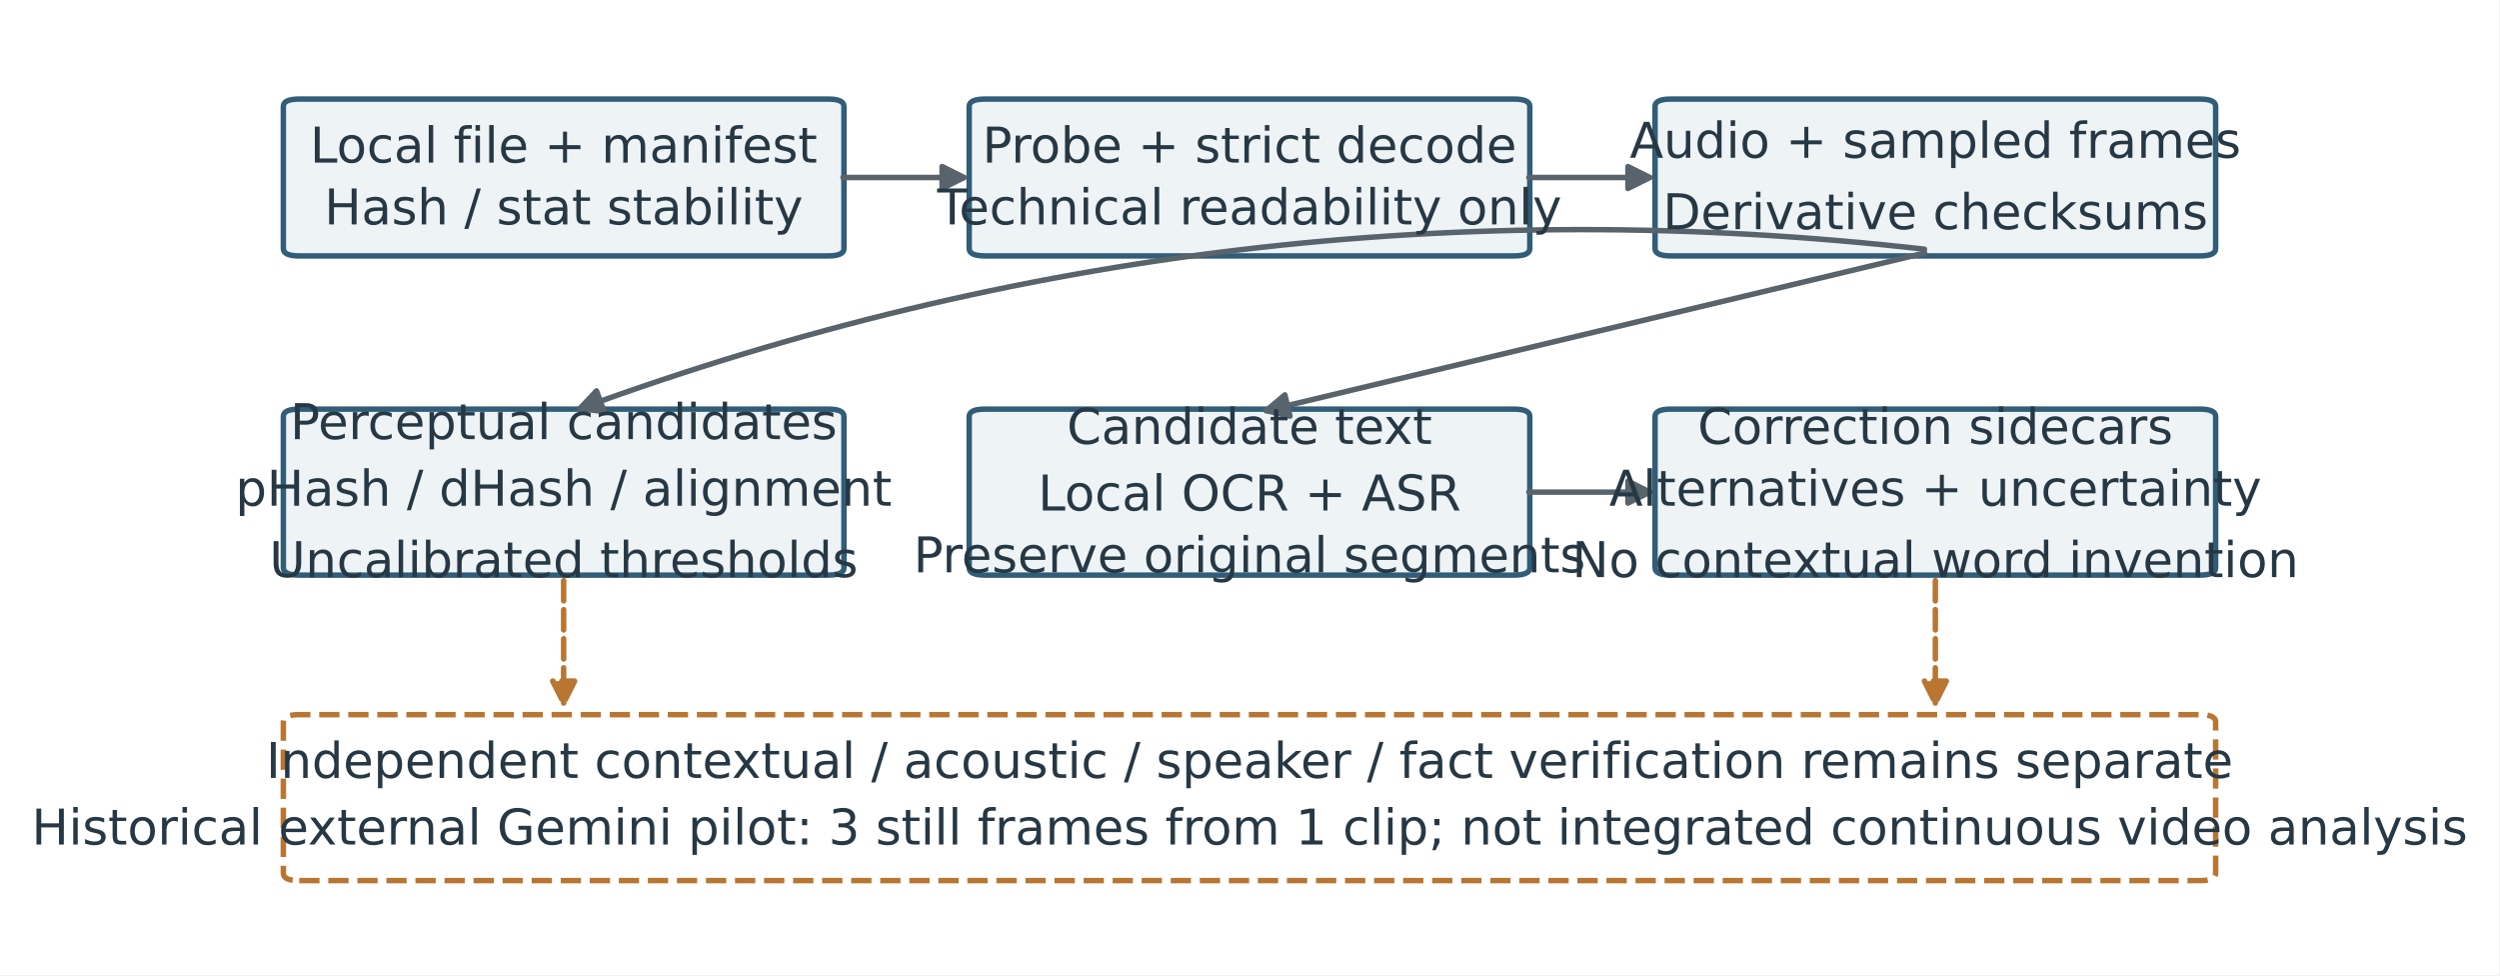
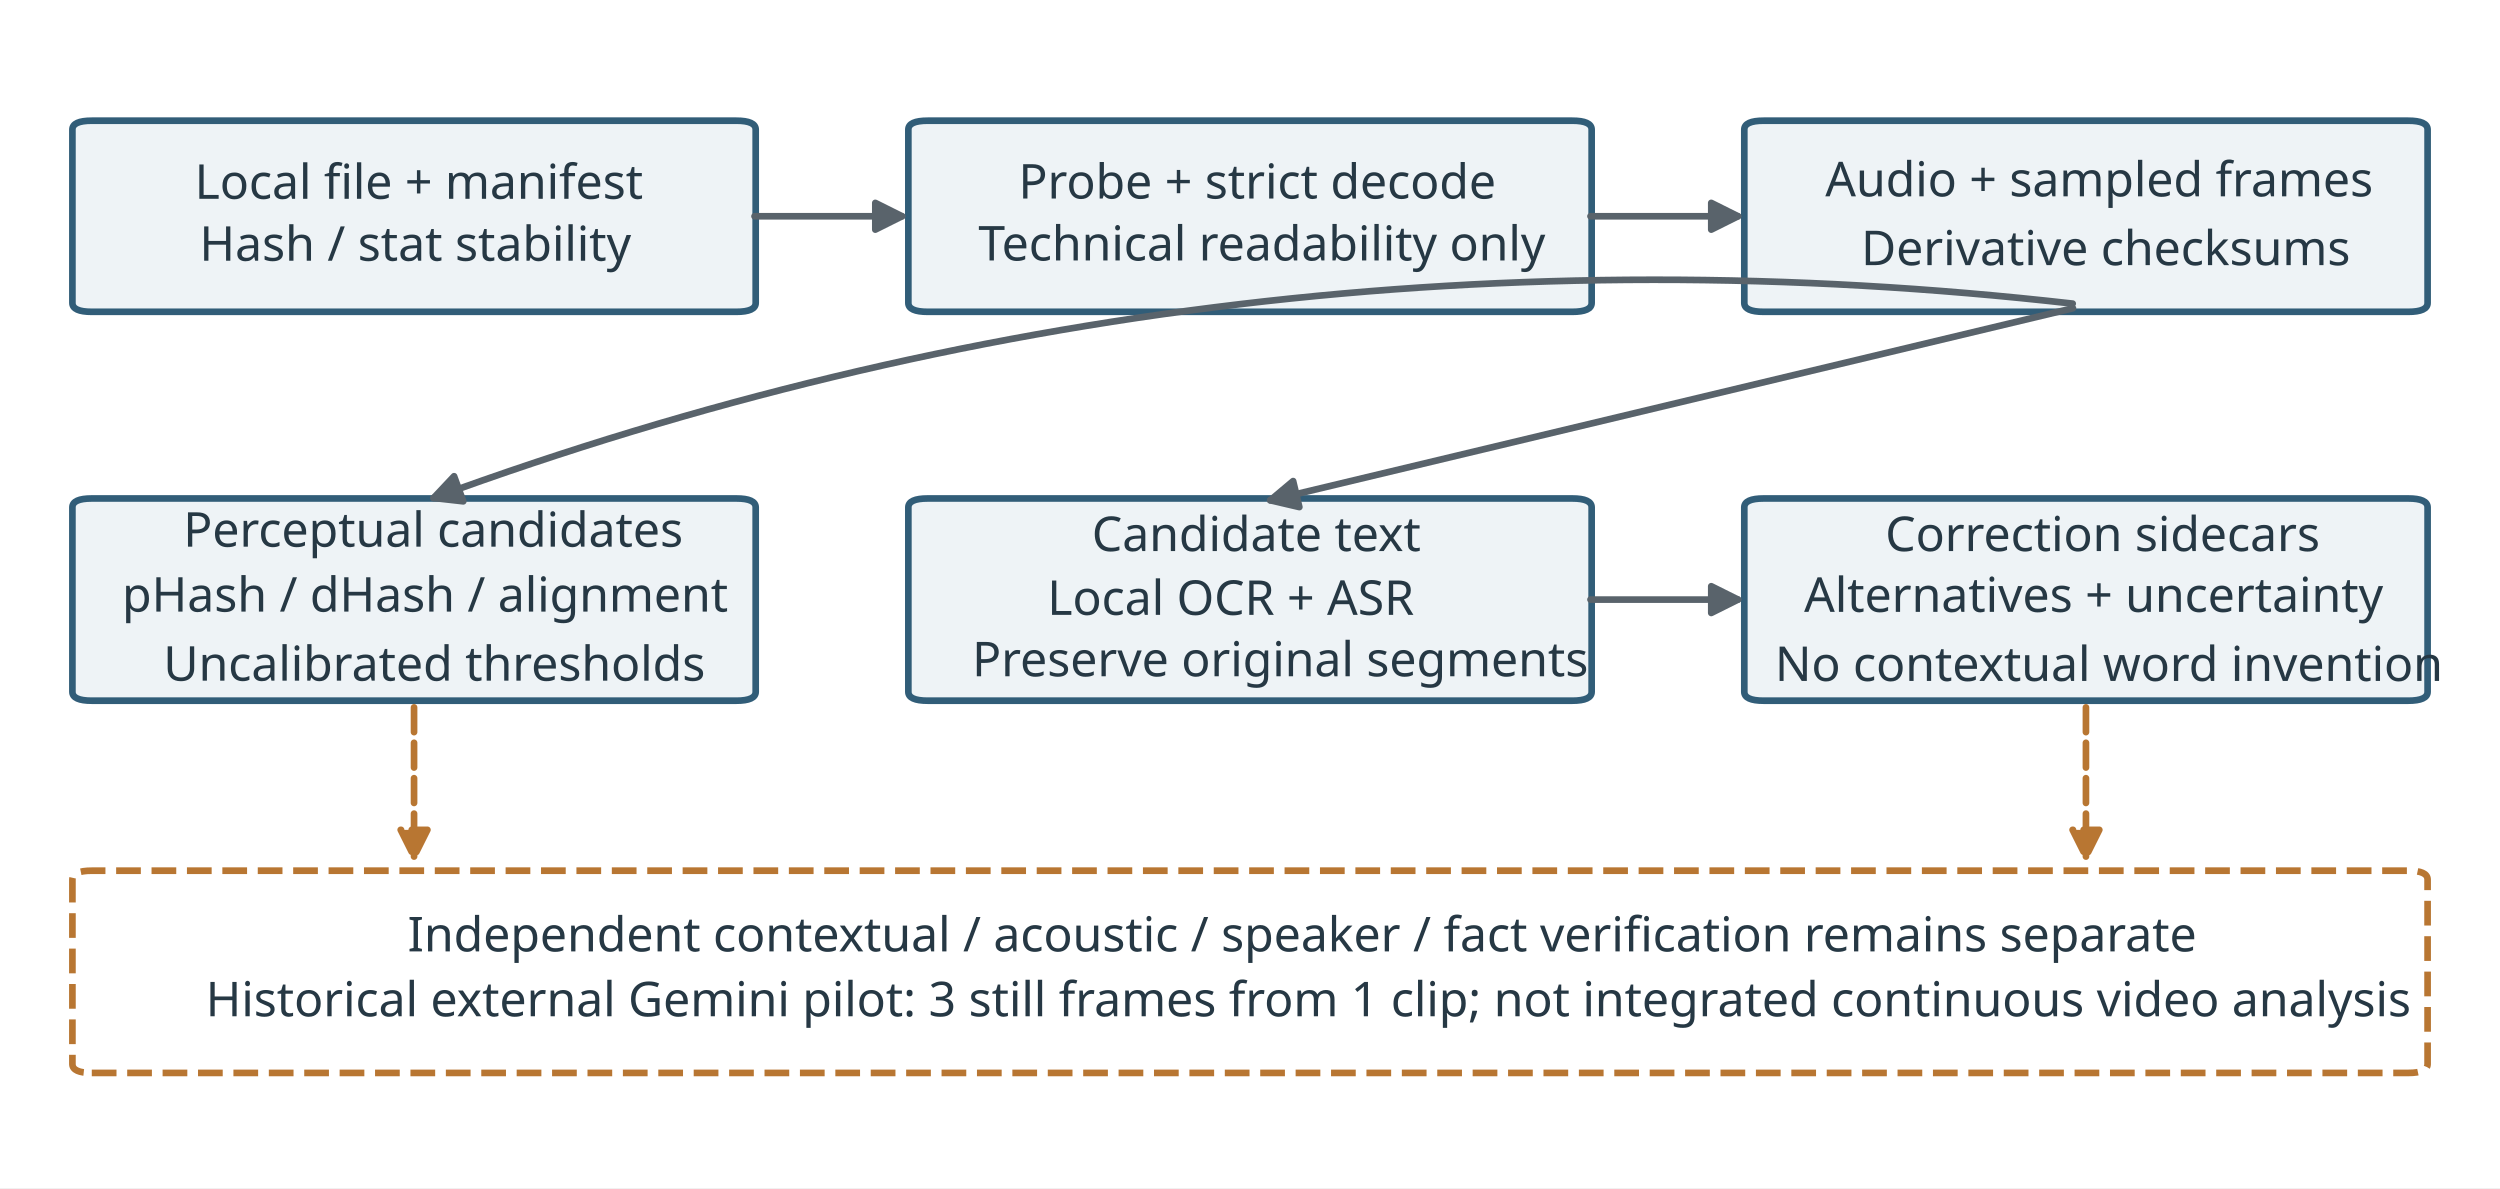
- <svg xmlns="http://www.w3.org/2000/svg" width="455.94pt" height="177.84pt" viewBox="0 0 455.94 177.84" version="1.1">
+ <svg xmlns="http://www.w3.org/2000/svg" width="374.22pt" height="177.84pt" viewBox="0 0 374.22 177.84" version="1.1">
  <defs>
    <style type="text/css">*{stroke-linejoin: round; stroke-linecap: butt}</style>
  </defs>
  <g id="figure_1">
    <g id="patch_1">
-       <path d="M 0 177.84  L 455.94 177.84  L 455.94 -0  L 0 -0  z " style="fill: #ffffff" />
+       <path d="M 0 177.84  L 374.22 177.84  L 374.22 -0  L 0 -0  z " style="fill: #ffffff" />
    </g>
    <g id="axes_1">
      <g id="patch_2">
-         <path d="M 54.599 46.675  L 151.078 46.675  Q 153.979 46.675 153.979 45.344  L 153.979 19.398  Q 153.979 18.068 151.078 18.068  L 54.599 18.068  Q 51.698 18.068 51.698 19.398  L 51.698 45.344  Q 51.698 46.675 54.599 46.675  z " clip-path="url(#p2ef9043a3b)" style="fill: #eef3f6; stroke: #315d78; stroke-linejoin: miter" />
+         <path d="M 13.739 46.675  L 110.218 46.675  Q 113.119 46.675 113.119 45.344  L 113.119 19.398  Q 113.119 18.068 110.218 18.068  L 13.739 18.068  Q 10.838 18.068 10.838 19.398  L 10.838 45.344  Q 10.838 46.675 13.739 46.675  z " clip-path="url(#p95a63cf41b)" style="fill: #eef3f6; stroke: #315d78; stroke-linejoin: miter" />
      </g>
      <g id="patch_3">
-         <path d="M 179.731 46.675  L 276.209 46.675  Q 279.111 46.675 279.111 45.344  L 279.111 19.398  Q 279.111 18.068 276.209 18.068  L 179.731 18.068  Q 176.829 18.068 176.829 19.398  L 176.829 45.344  Q 176.829 46.675 179.731 46.675  z " clip-path="url(#p2ef9043a3b)" style="fill: #eef3f6; stroke: #315d78; stroke-linejoin: miter" />
+         <path d="M 138.871 46.675  L 235.349 46.675  Q 238.251 46.675 238.251 45.344  L 238.251 19.398  Q 238.251 18.068 235.349 18.068  L 138.871 18.068  Q 135.969 18.068 135.969 19.398  L 135.969 45.344  Q 135.969 46.675 138.871 46.675  z " clip-path="url(#p95a63cf41b)" style="fill: #eef3f6; stroke: #315d78; stroke-linejoin: miter" />
      </g>
      <g id="patch_4">
-         <path d="M 304.862 46.675  L 401.341 46.675  Q 404.242 46.675 404.242 45.344  L 404.242 19.398  Q 404.242 18.068 401.341 18.068  L 304.862 18.068  Q 301.961 18.068 301.961 19.398  L 301.961 45.344  Q 301.961 46.675 304.862 46.675  z " clip-path="url(#p2ef9043a3b)" style="fill: #eef3f6; stroke: #315d78; stroke-linejoin: miter" />
+         <path d="M 264.002 46.675  L 360.481 46.675  Q 363.382 46.675 363.382 45.344  L 363.382 19.398  Q 363.382 18.068 360.481 18.068  L 264.002 18.068  Q 261.101 18.068 261.101 19.398  L 261.101 45.344  Q 261.101 46.675 264.002 46.675  z " clip-path="url(#p95a63cf41b)" style="fill: #eef3f6; stroke: #315d78; stroke-linejoin: miter" />
      </g>
      <g id="patch_5">
-         <path d="M 153.805 32.371  Q 165.404 32.371 175.885 32.371  " clip-path="url(#p2ef9043a3b)" style="fill: none; stroke: #59636b; stroke-linecap: round" />
-         <path d="M 171.885 30.371  L 175.885 32.371  L 171.885 34.371  z " clip-path="url(#p2ef9043a3b)" style="fill: #59636b; stroke: #59636b; stroke-linecap: round" />
+         <path d="M 112.945 32.371  Q 124.544 32.371 135.025 32.371  " clip-path="url(#p95a63cf41b)" style="fill: none; stroke: #59636b; stroke-linecap: round" />
+         <path d="M 131.025 30.371  L 135.025 32.371  L 131.025 34.371  z " clip-path="url(#p95a63cf41b)" style="fill: #59636b; stroke: #59636b; stroke-linecap: round" />
      </g>
      <g id="patch_6">
-         <path d="M 278.937 32.371  Q 290.536 32.371 301.016 32.371  " clip-path="url(#p2ef9043a3b)" style="fill: none; stroke: #59636b; stroke-linecap: round" />
-         <path d="M 297.016 30.371  L 301.016 32.371  L 297.016 34.371  z " clip-path="url(#p2ef9043a3b)" style="fill: #59636b; stroke: #59636b; stroke-linecap: round" />
+         <path d="M 238.077 32.371  Q 249.676 32.371 260.156 32.371  " clip-path="url(#p95a63cf41b)" style="fill: none; stroke: #59636b; stroke-linecap: round" />
+         <path d="M 256.156 30.371  L 260.156 32.371  L 256.156 34.371  z " clip-path="url(#p95a63cf41b)" style="fill: #59636b; stroke: #59636b; stroke-linecap: round" />
      </g>
      <g id="patch_7">
-         <path d="M 54.599 104.887  L 151.078 104.887  Q 153.979 104.887 153.979 103.556  L 153.979 75.947  Q 153.979 74.616 151.078 74.616  L 54.599 74.616  Q 51.698 74.616 51.698 75.947  L 51.698 103.556  Q 51.698 104.887 54.599 104.887  z " clip-path="url(#p2ef9043a3b)" style="fill: #eef3f6; stroke: #315d78; stroke-linejoin: miter" />
+         <path d="M 13.739 104.887  L 110.218 104.887  Q 113.119 104.887 113.119 103.556  L 113.119 75.947  Q 113.119 74.616 110.218 74.616  L 13.739 74.616  Q 10.838 74.616 10.838 75.947  L 10.838 103.556  Q 10.838 104.887 13.739 104.887  z " clip-path="url(#p95a63cf41b)" style="fill: #eef3f6; stroke: #315d78; stroke-linejoin: miter" />
      </g>
      <g id="patch_8">
-         <path d="M 179.731 104.887  L 276.209 104.887  Q 279.111 104.887 279.111 103.556  L 279.111 75.947  Q 279.111 74.616 276.209 74.616  L 179.731 74.616  Q 176.829 74.616 176.829 75.947  L 176.829 103.556  Q 176.829 104.887 179.731 104.887  z " clip-path="url(#p2ef9043a3b)" style="fill: #eef3f6; stroke: #315d78; stroke-linejoin: miter" />
+         <path d="M 138.871 104.887  L 235.349 104.887  Q 238.251 104.887 238.251 103.556  L 238.251 75.947  Q 238.251 74.616 235.349 74.616  L 138.871 74.616  Q 135.969 74.616 135.969 75.947  L 135.969 103.556  Q 135.969 104.887 138.871 104.887  z " clip-path="url(#p95a63cf41b)" style="fill: #eef3f6; stroke: #315d78; stroke-linejoin: miter" />
      </g>
      <g id="patch_9">
-         <path d="M 304.862 104.887  L 401.341 104.887  Q 404.242 104.887 404.242 103.556  L 404.242 75.947  Q 404.242 74.616 401.341 74.616  L 304.862 74.616  Q 301.961 74.616 301.961 75.947  L 301.961 103.556  Q 301.961 104.887 304.862 104.887  z " clip-path="url(#p2ef9043a3b)" style="fill: #eef3f6; stroke: #315d78; stroke-linejoin: miter" />
+         <path d="M 264.002 104.887  L 360.481 104.887  Q 363.382 104.887 363.382 103.556  L 363.382 75.947  Q 363.382 74.616 360.481 74.616  L 264.002 74.616  Q 261.101 74.616 261.101 75.947  L 261.101 103.556  Q 261.101 104.887 264.002 104.887  z " clip-path="url(#p95a63cf41b)" style="fill: #eef3f6; stroke: #315d78; stroke-linejoin: miter" />
      </g>
      <g id="patch_10">
-         <path d="M 351.158 46.142  Q 290.536 60.646 231.001 74.889  " clip-path="url(#p2ef9043a3b)" style="fill: none; stroke: #59636b; stroke-linecap: round" />
-         <path d="M 235.357 75.904  L 231.001 74.889  L 234.426 72.013  z " clip-path="url(#p2ef9043a3b)" style="fill: #59636b; stroke: #59636b; stroke-linecap: round" />
+         <path d="M 310.298 46.142  Q 249.676 60.646 190.141 74.889  " clip-path="url(#p95a63cf41b)" style="fill: none; stroke: #59636b; stroke-linecap: round" />
+         <path d="M 194.497 75.904  L 190.141 74.889  L 193.566 72.013  z " clip-path="url(#p95a63cf41b)" style="fill: #59636b; stroke: #59636b; stroke-linecap: round" />
      </g>
      <g id="patch_11">
-         <path d="M 351.118 45.448  Q 224.433 31.073 105.762 74.54  " clip-path="url(#p2ef9043a3b)" style="fill: none; stroke: #59636b; stroke-linecap: round" />
-         <path d="M 110.206 75.042  L 105.762 74.54  L 108.83 71.286  z " clip-path="url(#p2ef9043a3b)" style="fill: #59636b; stroke: #59636b; stroke-linecap: round" />
+         <path d="M 310.258 45.448  Q 183.573 31.073 64.902 74.54  " clip-path="url(#p95a63cf41b)" style="fill: none; stroke: #59636b; stroke-linecap: round" />
+         <path d="M 69.346 75.042  L 64.902 74.54  L 67.97 71.286  z " clip-path="url(#p95a63cf41b)" style="fill: #59636b; stroke: #59636b; stroke-linecap: round" />
      </g>
      <g id="patch_12">
-         <path d="M 278.937 89.752  Q 290.536 89.752 301.016 89.752  " clip-path="url(#p2ef9043a3b)" style="fill: none; stroke: #59636b; stroke-linecap: round" />
-         <path d="M 297.016 87.752  L 301.016 89.752  L 297.016 91.752  z " clip-path="url(#p2ef9043a3b)" style="fill: #59636b; stroke: #59636b; stroke-linecap: round" />
+         <path d="M 238.077 89.752  Q 249.676 89.752 260.156 89.752  " clip-path="url(#p95a63cf41b)" style="fill: none; stroke: #59636b; stroke-linecap: round" />
+         <path d="M 256.156 87.752  L 260.156 89.752  L 256.156 91.752  z " clip-path="url(#p95a63cf41b)" style="fill: #59636b; stroke: #59636b; stroke-linecap: round" />
      </g>
      <g id="patch_13">
-         <path d="M 54.599 160.604  L 401.341 160.604  Q 404.242 160.604 404.242 159.273  L 404.242 131.664  Q 404.242 130.334 401.341 130.334  L 54.599 130.334  Q 51.698 130.334 51.698 131.664  L 51.698 159.273  Q 51.698 160.604 54.599 160.604  z " clip-path="url(#p2ef9043a3b)" style="fill: #ffffff; stroke-dasharray: 3.7,1.6; stroke-dashoffset: 0; stroke: #b87632; stroke-linejoin: miter" />
+         <path d="M 13.739 160.604  L 360.481 160.604  Q 363.382 160.604 363.382 159.273  L 363.382 131.664  Q 363.382 130.334 360.481 130.334  L 13.739 130.334  Q 10.838 130.334 10.838 131.664  L 10.838 159.273  Q 10.838 160.604 13.739 160.604  z " clip-path="url(#p95a63cf41b)" style="fill: #ffffff; stroke-dasharray: 3.7,1.6; stroke-dashoffset: 0; stroke: #b87632; stroke-linejoin: miter" />
      </g>
      <g id="patch_14">
-         <path d="M 102.838 105.889  Q 102.838 117.612 102.838 128.217  " clip-path="url(#p2ef9043a3b)" style="fill: none; stroke-dasharray: 3.7,1.6; stroke-dashoffset: 0; stroke: #b87632; stroke-linecap: round" />
-         <path d="M 104.838 124.217  L 102.838 128.217  L 100.838 124.217  z " clip-path="url(#p2ef9043a3b)" style="fill: #b87632; stroke-dasharray: 3.7,1.6; stroke-dashoffset: 0; stroke: #b87632; stroke-linecap: round" />
+         <path d="M 61.978 105.889  Q 61.978 117.612 61.978 128.217  " clip-path="url(#p95a63cf41b)" style="fill: none; stroke-dasharray: 3.7,1.6; stroke-dashoffset: 0; stroke: #b87632; stroke-linecap: round" />
+         <path d="M 63.978 124.217  L 61.978 128.217  L 59.978 124.217  z " clip-path="url(#p95a63cf41b)" style="fill: #b87632; stroke-dasharray: 3.7,1.6; stroke-dashoffset: 0; stroke: #b87632; stroke-linecap: round" />
      </g>
      <g id="patch_15">
-         <path d="M 353.101 105.889  Q 353.101 117.612 353.101 128.217  " clip-path="url(#p2ef9043a3b)" style="fill: none; stroke-dasharray: 3.7,1.6; stroke-dashoffset: 0; stroke: #b87632; stroke-linecap: round" />
-         <path d="M 355.101 124.217  L 353.101 128.217  L 351.101 124.217  z " clip-path="url(#p2ef9043a3b)" style="fill: #b87632; stroke-dasharray: 3.7,1.6; stroke-dashoffset: 0; stroke: #b87632; stroke-linecap: round" />
+         <path d="M 312.241 105.889  Q 312.241 117.612 312.241 128.217  " clip-path="url(#p95a63cf41b)" style="fill: none; stroke-dasharray: 3.7,1.6; stroke-dashoffset: 0; stroke: #b87632; stroke-linecap: round" />
+         <path d="M 314.241 124.217  L 312.241 128.217  L 310.241 124.217  z " clip-path="url(#p95a63cf41b)" style="fill: #b87632; stroke-dasharray: 3.7,1.6; stroke-dashoffset: 0; stroke: #b87632; stroke-linecap: round" />
      </g>
      <g id="text_1">
-         <text style="font-size: 9px; font-family: 'DejaVu Sans'; fill: #263844" transform="translate(56.5553 29.65151)">Local file + manifest</text>
-         <text style="font-size: 9px; font-family: 'DejaVu Sans'; fill: #263844" transform="translate(59.16319 40.92964)">Hash / stat stability</text>
+         <text style="font-size: 7.2px; font-family: 'CMU Serif'; fill: #263844" transform="translate(29.13525 29.75783)">Local file + manifest</text>
+         <text style="font-size: 7.2px; font-family: 'CMU Serif'; fill: #263844" transform="translate(29.85525 39.0312)">Hash / stat stability</text>
      </g>
      <g id="text_2">
-         <text style="font-size: 9px; font-family: 'DejaVu Sans'; fill: #263844" transform="translate(179.2181 29.65151)">Probe + strict decode</text>
-         <text style="font-size: 9px; font-family: 'DejaVu Sans'; fill: #263844" transform="translate(171.0007 40.92964)">Technical readability only</text>
+         <text style="font-size: 7.2px; font-family: 'CMU Serif'; fill: #263844" transform="translate(152.4527 29.71845)">Probe + strict decode</text>
+         <text style="font-size: 7.2px; font-family: 'CMU Serif'; fill: #263844" transform="translate(146.4463 38.99182)">Technical readability only</text>
      </g>
      <g id="text_3">
-         <text style="font-size: 9px; font-family: 'DejaVu Sans'; fill: #263844" transform="translate(297.3437 28.77964)">Audio + sampled frames</text>
-         <text style="font-size: 9px; font-family: 'DejaVu Sans'; fill: #263844" transform="translate(303.3709 41.80151)">Derivative checksums</text>
+         <text style="font-size: 7.2px; font-family: 'CMU Serif'; fill: #263844" transform="translate(273.2209 29.38995)">Audio + sampled frames</text>
+         <text style="font-size: 7.2px; font-family: 'CMU Serif'; fill: #263844" transform="translate(278.5832 39.69045)">Derivative checksums</text>
      </g>
      <g id="text_4">
-         <text style="font-size: 9px; font-family: 'DejaVu Sans'; fill: #263844" transform="translate(52.92928 80.08504)">Perceptual candidates</text>
-         <text style="font-size: 9px; font-family: 'DejaVu Sans'; fill: #263844" transform="translate(42.96178 92.23504)">pHash / dHash / alignment</text>
-         <text style="font-size: 9px; font-family: 'DejaVu Sans'; fill: #263844" transform="translate(49.14014 105.2569)">Uncalibrated thresholds</text>
+         <text style="font-size: 7.2px; font-family: 'CMU Serif'; fill: #263844" transform="translate(27.43538 81.8316)">Perceptual candidates</text>
+         <text style="font-size: 7.2px; font-family: 'CMU Serif'; fill: #263844" transform="translate(18.27056 91.5516)">pHash / dHash / alignment</text>
+         <text style="font-size: 7.2px; font-family: 'CMU Serif'; fill: #263844" transform="translate(24.45863 101.8909)">Uncalibrated thresholds</text>
      </g>
      <g id="text_5">
-         <text style="font-size: 9px; font-family: 'DejaVu Sans'; fill: #263844" transform="translate(194.6517 80.95691)">Candidate text</text>
-         <text style="font-size: 9px; font-family: 'DejaVu Sans'; fill: #263844" transform="translate(189.3713 93.10691)">Local OCR + ASR</text>
-         <text style="font-size: 9px; font-family: 'DejaVu Sans'; fill: #263844" transform="translate(166.6575 104.385)">Preserve original segments</text>
+         <text style="font-size: 7.2px; font-family: 'CMU Serif'; fill: #263844" transform="translate(163.4361 82.49029)">Candidate text</text>
+         <text style="font-size: 7.2px; font-family: 'CMU Serif'; fill: #263844" transform="translate(156.7732 92.0376)">Local OCR + ASR</text>
+         <text style="font-size: 7.2px; font-family: 'CMU Serif'; fill: #263844" transform="translate(145.5143 101.2288)">Preserve original segments</text>
      </g>
      <g id="text_6">
-         <text style="font-size: 9px; font-family: 'DejaVu Sans'; fill: #263844" transform="translate(309.7447 80.95691)">Correction sidecars</text>
-         <text style="font-size: 9px; font-family: 'DejaVu Sans'; fill: #263844" transform="translate(293.589 92.23504)">Alternatives + uncertainty</text>
-         <text style="font-size: 9px; font-family: 'DejaVu Sans'; fill: #263844" transform="translate(286.8024 105.2569)">No contextual word invention</text>
+         <text style="font-size: 7.2px; font-family: 'CMU Serif'; fill: #263844" transform="translate(282.2023 82.49029)">Correction sidecars</text>
+         <text style="font-size: 7.2px; font-family: 'CMU Serif'; fill: #263844" transform="translate(270.0523 91.59098)">Alternatives + uncertainty</text>
+         <text style="font-size: 7.2px; font-family: 'CMU Serif'; fill: #263844" transform="translate(265.6817 101.9309)">No contextual word invention</text>
      </g>
      <g id="text_7">
-         <text style="font-size: 9px; font-family: 'DejaVu Sans'; fill: #263844" transform="translate(48.53953 141.8772)">Independent contextual / acoustic / speaker / fact verification remains separate</text>
-         <text style="font-size: 9px; font-family: 'DejaVu Sans'; fill: #263844" transform="translate(5.76 154.0272)">Historical external Gemini pilot: 3 still frames from 1 clip; not integrated continuous video analysis</text>
+         <text style="font-size: 7.2px; font-family: 'CMU Serif'; fill: #263844" transform="translate(61.01775 142.4088)">Independent contextual / acoustic / speaker / fact verification remains separate</text>
+         <text style="font-size: 7.2px; font-family: 'CMU Serif'; fill: #263844" transform="translate(30.79181 152.1254)">Historical external Gemini pilot: 3 still frames from 1 clip; not integrated continuous video analysis</text>
      </g>
    </g>
  </g>
  <defs>
-     <clipPath id="p2ef9043a3b">
-       <rect x="46.62" y="5.76" width="362.7" height="166.32" />
+     <clipPath id="p95a63cf41b">
+       <rect x="5.76" y="5.76" width="362.7" height="166.32" />
    </clipPath>
  </defs>
</svg>
